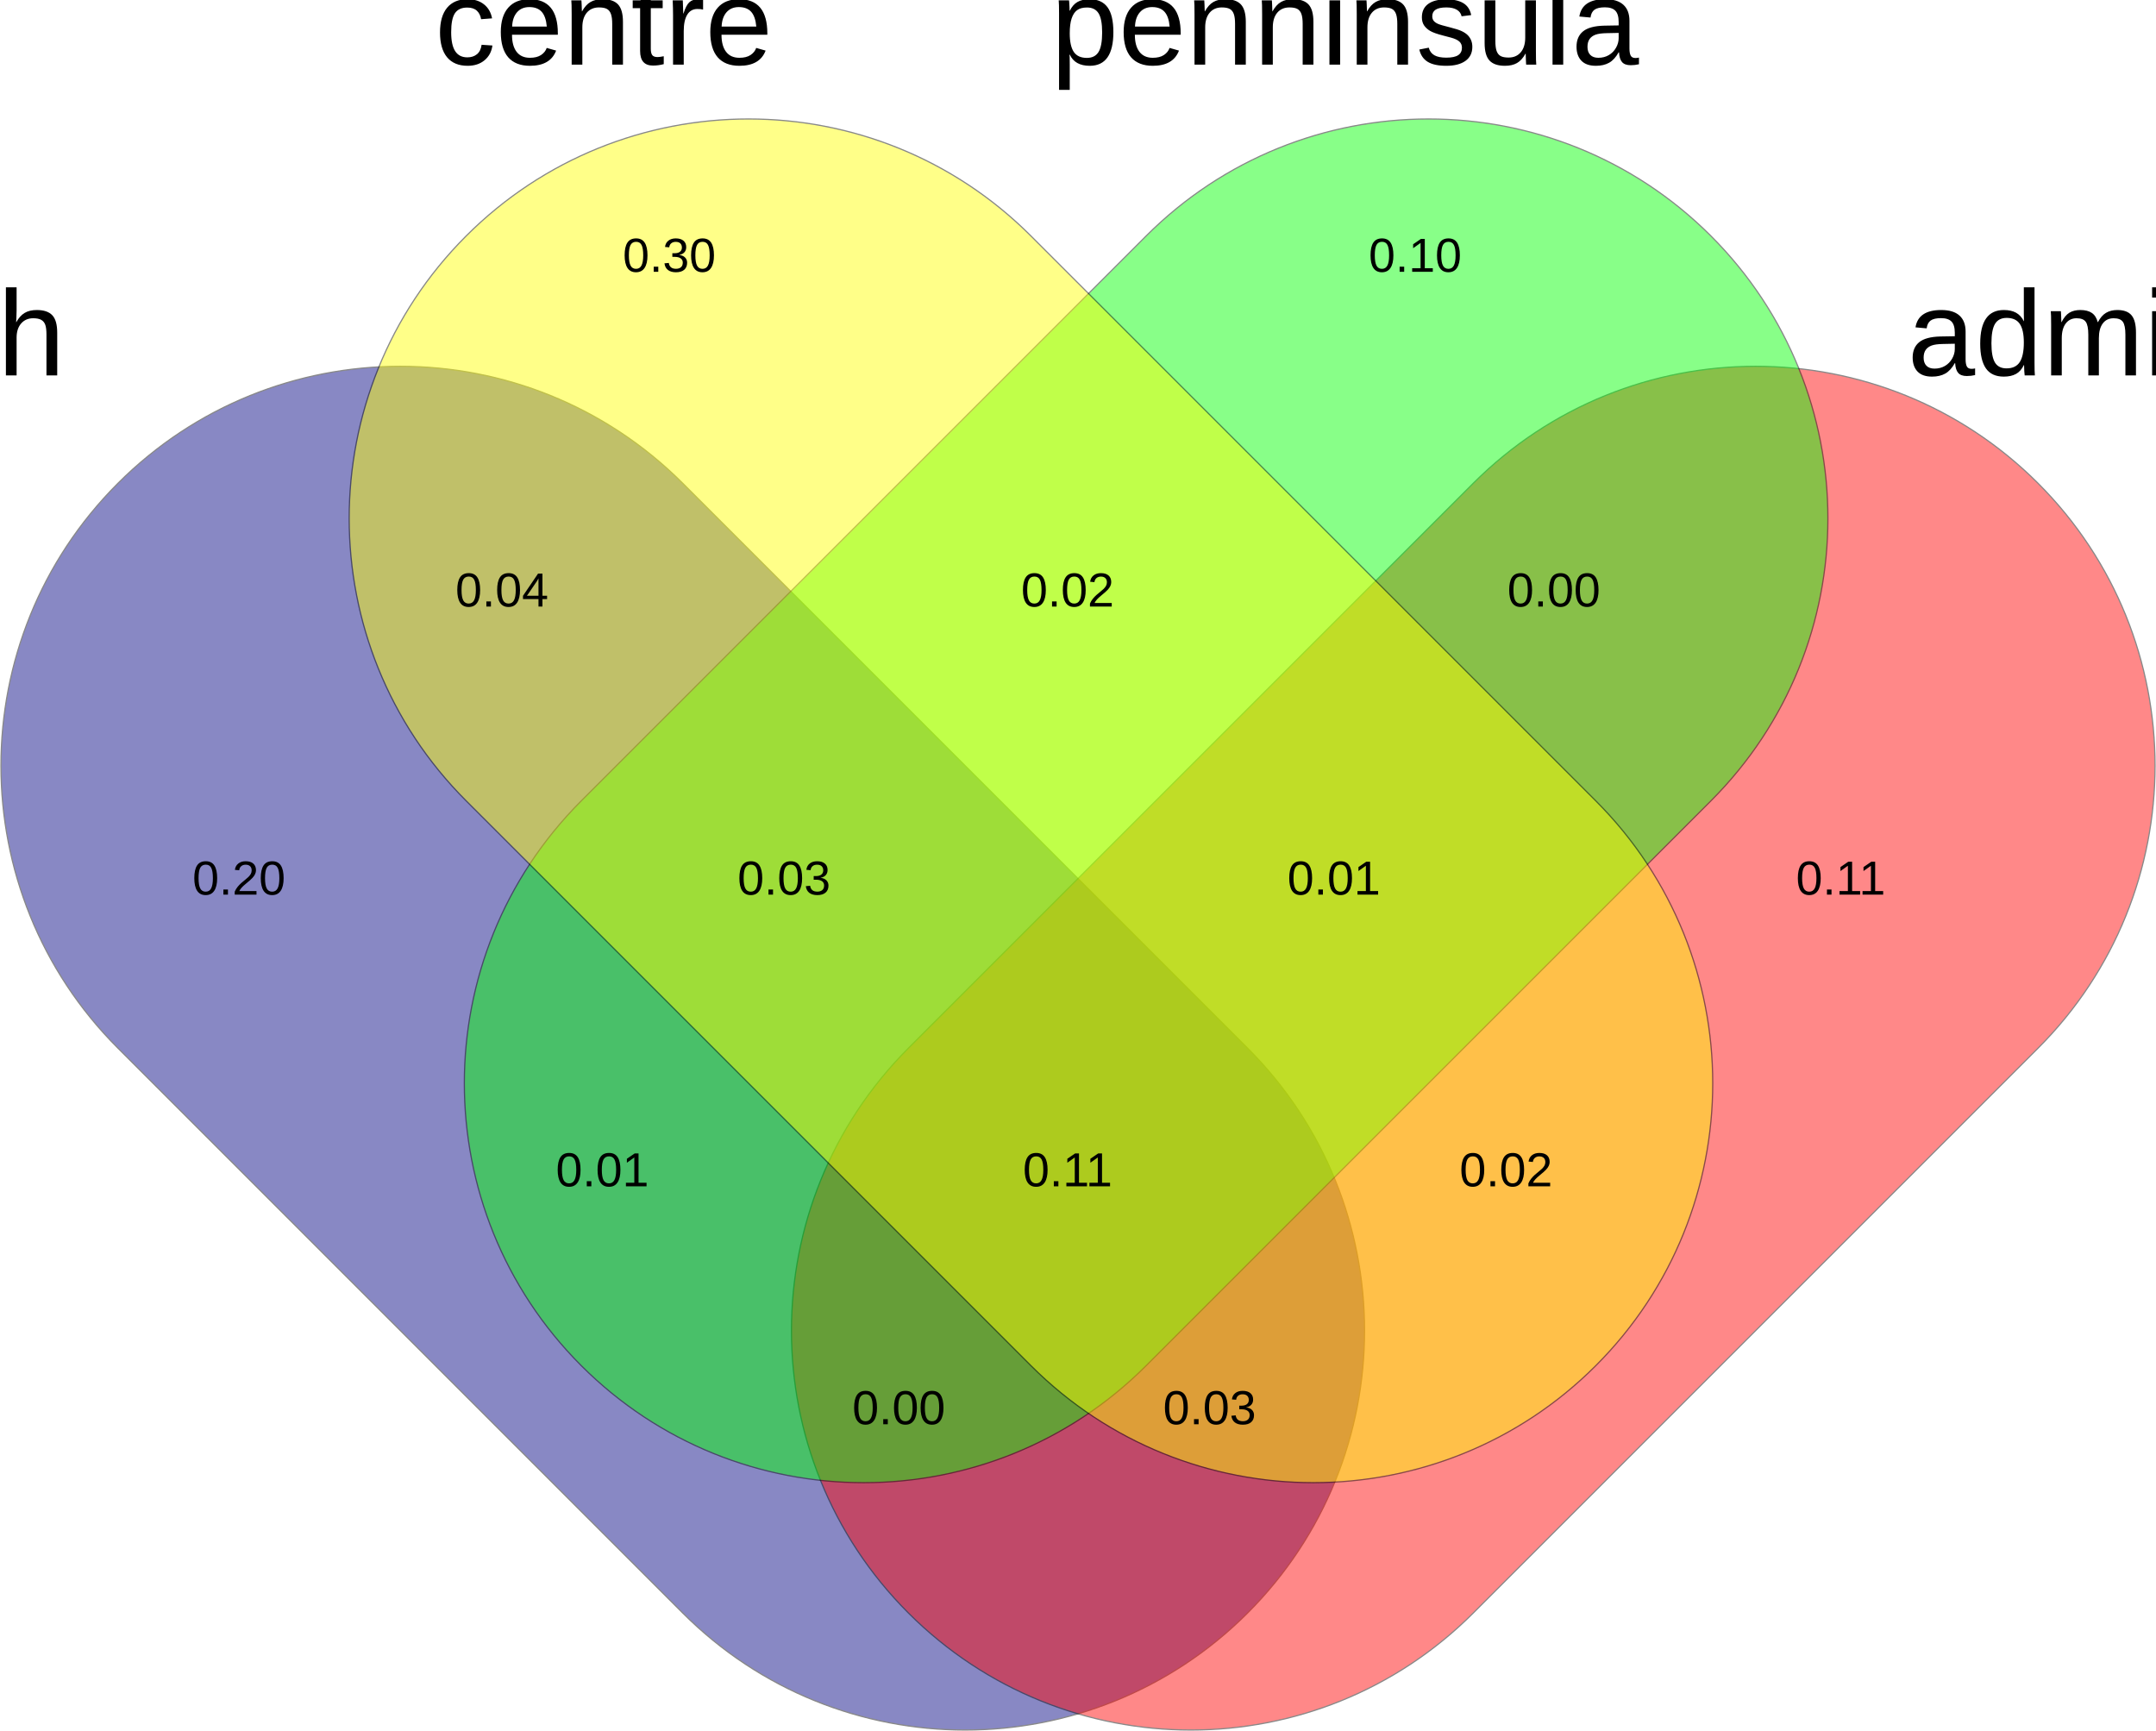
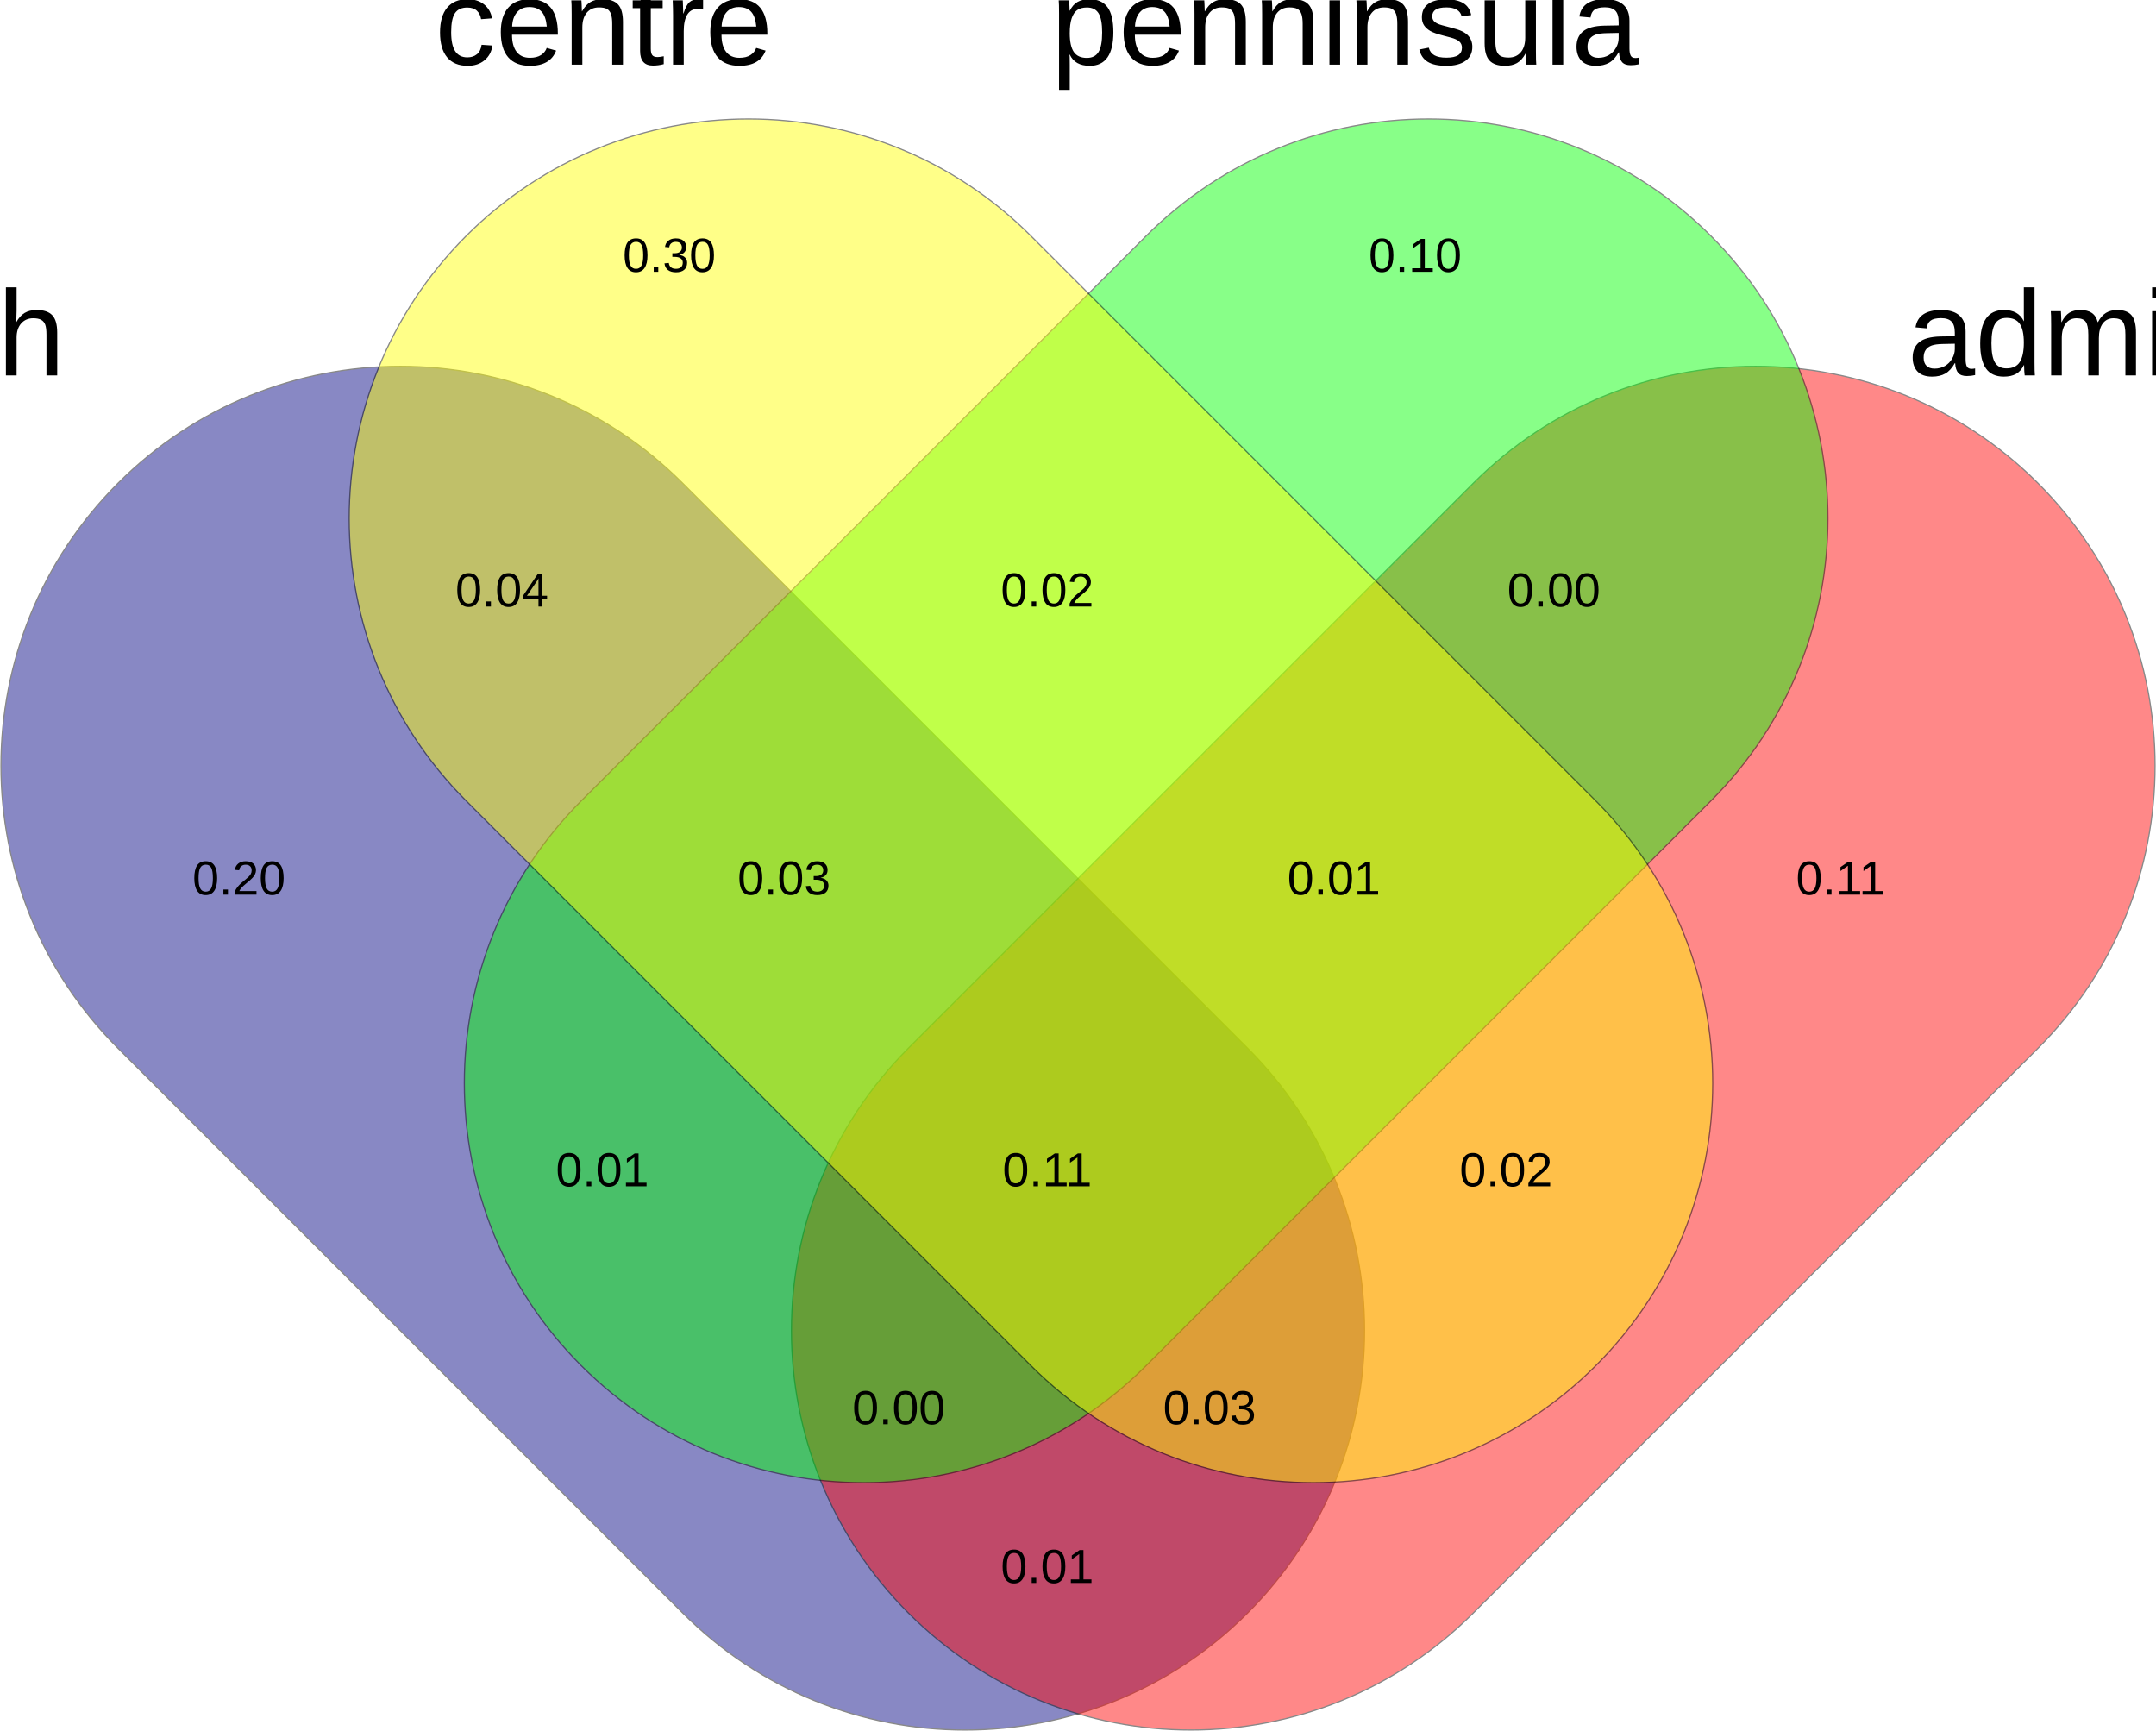
<svg xmlns="http://www.w3.org/2000/svg" width="1803.64" height="1447.942" id="svg2" version="1.1">
  <defs id="defs4" />
  <g id="layer1" transform="translate(254.3714,11.90594)">
    <g id="g3030">
      <rect transform="matrix(0.7071068,0.7071068,-0.7071068,0.7071068,0,0)" ry="334.11" y="53.437" x="167.342" height="668.221" width="1336.442" id="rect3853" style="opacity:0.468;color:#000000;fill:#000080;stroke:#000000;stroke-width:1px;stroke-linecap:butt;stroke-linejoin:miter;stroke-miterlimit:4;stroke-opacity:1;stroke-dasharray:none;stroke-dashoffset:0;marker:none;visibility:visible;display:inline;overflow:visible;enable-background:accumulate" />
      <rect style="opacity:0.468;color:#000000;fill:#ff0000;stroke:#000000;stroke-width:1px;stroke-linecap:butt;stroke-linejoin:miter;stroke-miterlimit:4;stroke-opacity:1;stroke-dasharray:none;stroke-dashoffset:0;marker:none;visibility:visible;display:inline;overflow:visible;enable-background:accumulate" id="rect3855" width="1336.442" height="668.221" x="-748.289" y="969.068" ry="334.11" transform="matrix(-0.7071068,0.7071068,0.7071068,0.7071068,0,0)" />
      <rect transform="matrix(-0.7071068,0.7071068,0.7071068,0.7071068,0,0)" ry="334.11" y="629.267" x="-701.071" height="668.221" width="1336.442" id="rect3857" style="opacity:0.468;color:#000000;fill:#00ff00;stroke:#000000;stroke-width:1px;stroke-linecap:butt;stroke-linejoin:miter;stroke-miterlimit:4;stroke-opacity:1;stroke-dasharray:none;stroke-dashoffset:0;marker:none;visibility:visible;display:inline;overflow:visible;enable-background:accumulate" />
      <rect style="opacity:0.468;color:#000000;fill:#ffff00;stroke:#000000;stroke-width:1px;stroke-linecap:butt;stroke-linejoin:miter;stroke-miterlimit:4;stroke-opacity:1;stroke-dasharray:none;stroke-dashoffset:0;marker:none;visibility:visible;display:inline;overflow:visible;enable-background:accumulate" id="rect3861" width="1336.442" height="668.221" x="227.028" y="-298.832" ry="334.11" transform="matrix(0.7071068,0.7071068,-0.7071068,0.7071068,0,0)" />
    </g>
    <text id="text3875" y="42.137" x="321.377" style="font-size:101.704px;font-style:normal;font-variant:normal;font-weight:normal;font-stretch:normal;text-align:center;line-height:125%;letter-spacing:0px;word-spacing:0px;writing-mode:lr-tb;text-anchor:middle;fill:#000000;fill-opacity:1;stroke:none;font-family:Arial;-inkscape-font-specification:Arial" xml:space="preserve">
      <tspan y="42.137" x="321.377" id="tspan3877">centre</tspan>
    </text>
    <text xml:space="preserve" style="font-size:101.704px;font-style:normal;font-variant:normal;font-weight:normal;font-stretch:normal;text-align:center;line-height:125%;letter-spacing:0px;word-spacing:0px;writing-mode:lr-tb;text-anchor:middle;fill:#000000;fill-opacity:1;stroke:none;font-family:Arial;-inkscape-font-specification:Arial" x="941.377" y="42.137" id="text3879">
      <tspan id="tspan3881" x="941.377" y="42.137">penninsula</tspan>
    </text>
    <text id="text3883" y="302.137" x="1341.377" style="font-size:101.704px;font-style:normal;font-variant:normal;font-weight:normal;font-stretch:normal;line-height:125%;letter-spacing:0px;word-spacing:0px;fill:#000000;fill-opacity:1;stroke:none;font-family:Arial;-inkscape-font-specification:Sans" xml:space="preserve">
      <tspan y="302.137" x="1341.377" id="tspan3885">admixed</tspan>
    </text>
    <text xml:space="preserve" style="font-size:101.704px;font-style:normal;font-variant:normal;font-weight:normal;font-stretch:normal;text-align:end;line-height:125%;letter-spacing:0px;word-spacing:0px;writing-mode:lr-tb;text-anchor:end;fill:#000000;fill-opacity:1;stroke:none;font-family:Arial;-inkscape-font-specification:Arial" x="-58.623" y="302.137" id="text3887">
      <tspan id="tspan3889" x="-58.623" y="302.137">north</tspan>
    </text>
    <text xml:space="preserve" style="font-size:40px;font-style:normal;font-variant:normal;font-weight:normal;font-stretch:normal;text-align:center;line-height:125%;letter-spacing:0px;word-spacing:0px;writing-mode:lr-tb;text-anchor:middle;fill:#000000;fill-opacity:1;stroke:none;font-family:Arial;-inkscape-font-specification:Arial" x="-26.683" y="736.448" id="text3891">
      <tspan id="tspan3893" x="-26.683" y="736.448">0.20</tspan>
    </text>
    <text id="text3895" y="215.448" x="333.317" style="font-size:40px;font-style:normal;font-variant:normal;font-weight:normal;font-stretch:normal;text-align:center;line-height:125%;letter-spacing:0px;word-spacing:0px;writing-mode:lr-tb;text-anchor:middle;fill:#000000;fill-opacity:1;stroke:none;font-family:Arial;-inkscape-font-specification:Arial" xml:space="preserve">
      <tspan y="215.448" x="333.317" id="tspan3897">0.30</tspan>
    </text>
    <text xml:space="preserve" style="font-size:40px;font-style:normal;font-variant:normal;font-weight:normal;font-stretch:normal;text-align:center;line-height:125%;letter-spacing:0px;word-spacing:0px;writing-mode:lr-tb;text-anchor:middle;fill:#000000;fill-opacity:1;stroke:none;font-family:Arial;-inkscape-font-specification:Arial" x="957.317" y="215.448" id="text3899">
      <tspan id="tspan3901" x="957.317" y="215.448">0.10</tspan>
    </text>
    <text id="text3903" y="736.448" x="1313.317" style="font-size:40px;font-style:normal;font-variant:normal;font-weight:normal;font-stretch:normal;text-align:center;line-height:125%;letter-spacing:0px;word-spacing:0px;writing-mode:lr-tb;text-anchor:middle;fill:#000000;fill-opacity:1;stroke:none;font-family:Arial;-inkscape-font-specification:Arial" xml:space="preserve">
      <tspan y="736.448" x="1313.317" id="tspan3905">0.11</tspan>
    </text>
    <text id="text3913" y="980.448" x="277.317" style="font-size:40px;font-style:normal;font-variant:normal;font-weight:normal;font-stretch:normal;text-align:center;line-height:125%;letter-spacing:0px;word-spacing:0px;writing-mode:lr-tb;text-anchor:middle;fill:#000000;fill-opacity:1;stroke:none;font-family:Arial;-inkscape-font-specification:Arial" xml:space="preserve">
      <tspan id="tspan3915" x="277.317" y="980.448">0.01</tspan>
    </text>
    <text xml:space="preserve" style="font-size:40px;font-style:normal;font-variant:normal;font-weight:normal;font-stretch:normal;text-align:center;line-height:125%;letter-spacing:0px;word-spacing:0px;writing-mode:lr-tb;text-anchor:middle;fill:#000000;fill-opacity:1;stroke:none;font-family:Arial;-inkscape-font-specification:Arial" x="193.317" y="495.448" id="text3917">
      <tspan y="495.448" x="193.317" id="tspan3919">0.04</tspan>
    </text>
    <text id="text3921" y="495.448" x="1073.317" style="font-size:40px;font-style:normal;font-variant:normal;font-weight:normal;font-stretch:normal;text-align:center;line-height:125%;letter-spacing:0px;word-spacing:0px;writing-mode:lr-tb;text-anchor:middle;fill:#000000;fill-opacity:1;stroke:none;font-family:Arial;-inkscape-font-specification:Arial" xml:space="preserve">
      <tspan id="tspan3923" x="1073.317" y="495.448">0.00</tspan>
    </text>
    <text xml:space="preserve" style="font-size:40px;font-style:normal;font-variant:normal;font-weight:normal;font-stretch:normal;text-align:center;line-height:125%;letter-spacing:0px;word-spacing:0px;writing-mode:lr-tb;text-anchor:middle;fill:#000000;fill-opacity:1;stroke:none;font-family:Arial;-inkscape-font-specification:Arial" x="1033.317" y="980.448" id="text3925">
      <tspan y="980.448" x="1033.317" id="tspan3927">0.02</tspan>
    </text>
-     <text id="text3933" y="495.448" x="666.543" style="font-size:40px;font-style:normal;font-variant:normal;font-weight:normal;font-stretch:normal;text-align:center;line-height:125%;letter-spacing:0px;word-spacing:0px;writing-mode:lr-tb;text-anchor:middle;fill:#000000;fill-opacity:1;stroke:none;font-family:Arial;-inkscape-font-specification:Arial" xml:space="preserve">
-       <tspan id="tspan3935" x="666.543" y="495.448">0.02</tspan>
+     <text id="text3933" y="495.448" x="649.517" style="font-size:40px;font-style:normal;font-variant:normal;font-weight:normal;font-stretch:normal;text-align:center;line-height:125%;letter-spacing:0px;word-spacing:0px;writing-mode:lr-tb;text-anchor:middle;fill:#000000;fill-opacity:1;stroke:none;font-family:Arial;-inkscape-font-specification:Arial" xml:space="preserve">
+       <tspan id="tspan3935" x="649.517" y="495.448">0.02</tspan>
    </text>
-     <text xml:space="preserve" style="font-size:40px;font-style:normal;font-variant:normal;font-weight:normal;font-stretch:normal;text-align:center;line-height:125%;letter-spacing:0px;word-spacing:0px;writing-mode:lr-tb;text-anchor:middle;fill:#000000;fill-opacity:1;stroke:none;font-family:Arial;-inkscape-font-specification:Arial" x="666.543" y="980.448" id="text3937">
-       <tspan y="980.448" x="666.543" id="tspan3939">0.11</tspan>
+     <text xml:space="preserve" style="font-size:40px;font-style:normal;font-variant:normal;font-weight:normal;font-stretch:normal;text-align:center;line-height:125%;letter-spacing:0px;word-spacing:0px;writing-mode:lr-tb;text-anchor:middle;fill:#000000;fill-opacity:1;stroke:none;font-family:Arial;-inkscape-font-specification:Arial" x="649.517" y="980.448" id="text3937">
+       <tspan y="980.448" x="649.517" id="tspan3939">0.11</tspan>
    </text>
    <text id="text3960" y="736.448" x="429.317" style="font-size:40px;font-style:normal;font-variant:normal;font-weight:normal;font-stretch:normal;text-align:center;line-height:125%;letter-spacing:0px;word-spacing:0px;writing-mode:lr-tb;text-anchor:middle;fill:#000000;fill-opacity:1;stroke:none;font-family:Arial;-inkscape-font-specification:Arial" xml:space="preserve">
      <tspan id="tspan3962" x="429.317" y="736.448">0.03</tspan>
    </text>
    <text xml:space="preserve" style="font-size:40px;font-style:normal;font-variant:normal;font-weight:normal;font-stretch:normal;text-align:center;line-height:125%;letter-spacing:0px;word-spacing:0px;writing-mode:lr-tb;text-anchor:middle;fill:#000000;fill-opacity:1;stroke:none;font-family:Arial;-inkscape-font-specification:Arial" x="889.317" y="736.448" id="text3964">
      <tspan y="736.448" x="889.317" id="tspan3966">0.01</tspan>
    </text>
    <text xml:space="preserve" style="font-size:40px;font-style:normal;font-variant:normal;font-weight:normal;font-stretch:normal;text-align:center;line-height:125%;letter-spacing:0px;word-spacing:0px;writing-mode:lr-tb;text-anchor:middle;fill:#000000;fill-opacity:1;stroke:none;font-family:Arial;-inkscape-font-specification:Arial" x="525.317" y="1179.448" id="text3968">
      <tspan y="1179.448" x="525.317" id="tspan3970">0.00</tspan>
    </text>
    <text id="text3972" y="1179.448" x="785.317" style="font-size:40px;font-style:normal;font-variant:normal;font-weight:normal;font-stretch:normal;text-align:center;line-height:125%;letter-spacing:0px;word-spacing:0px;writing-mode:lr-tb;text-anchor:middle;fill:#000000;fill-opacity:1;stroke:none;font-family:Arial;-inkscape-font-specification:Arial" xml:space="preserve">
      <tspan id="tspan3974" x="785.317" y="1179.448">0.03</tspan>
    </text>
+     <text xml:space="preserve" style="font-size:40px;font-style:normal;font-variant:normal;font-weight:normal;font-stretch:normal;text-align:center;line-height:125%;letter-spacing:0px;word-spacing:0px;writing-mode:lr-tb;text-anchor:middle;fill:#000000;fill-opacity:1;stroke:none;font-family:Arial;-inkscape-font-specification:Arial" x="649.517" y="1312.223" id="text3907">
+       <tspan id="tspan3911" x="649.517" y="1312.223">0.01</tspan>
+     </text>
  </g>
</svg>
